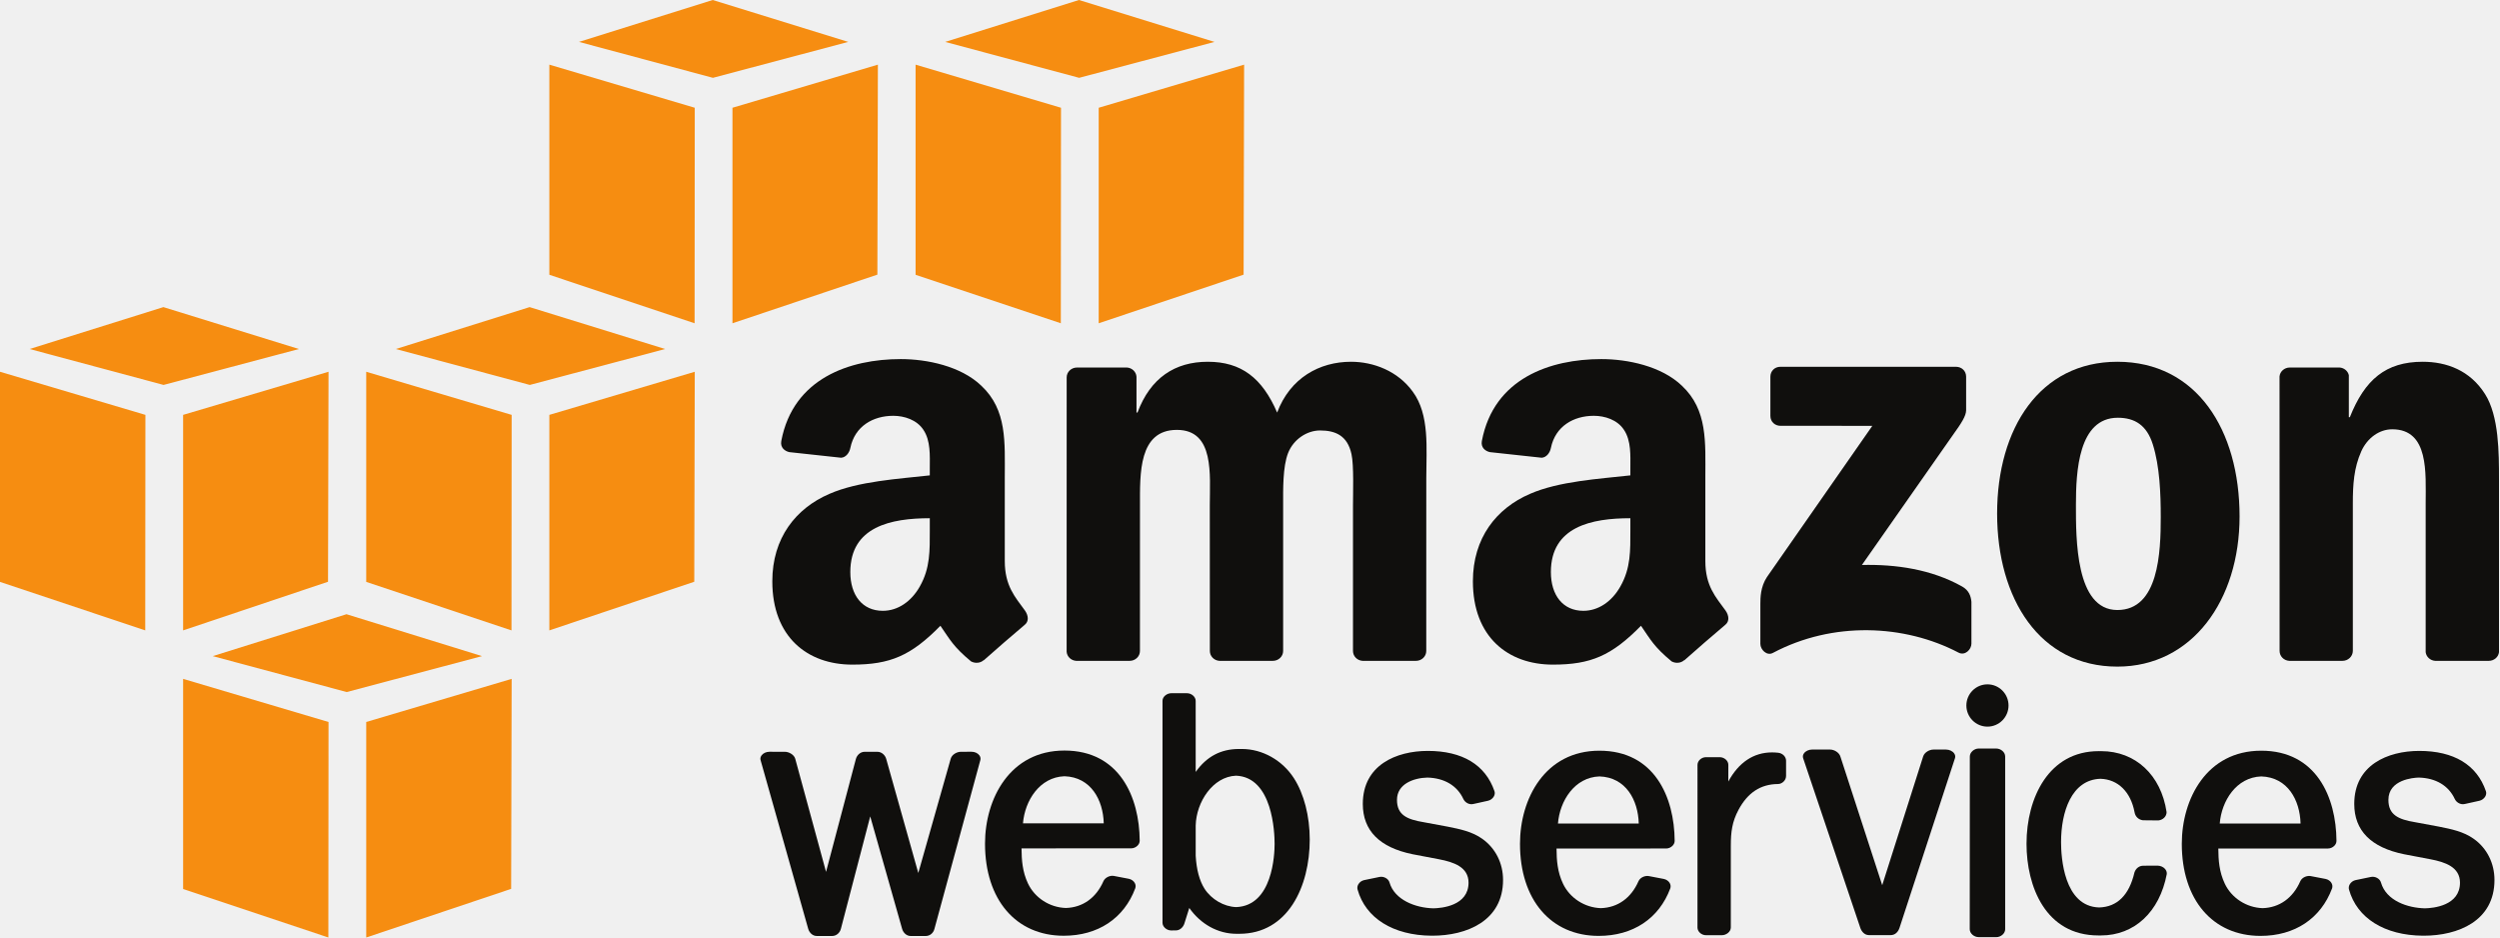
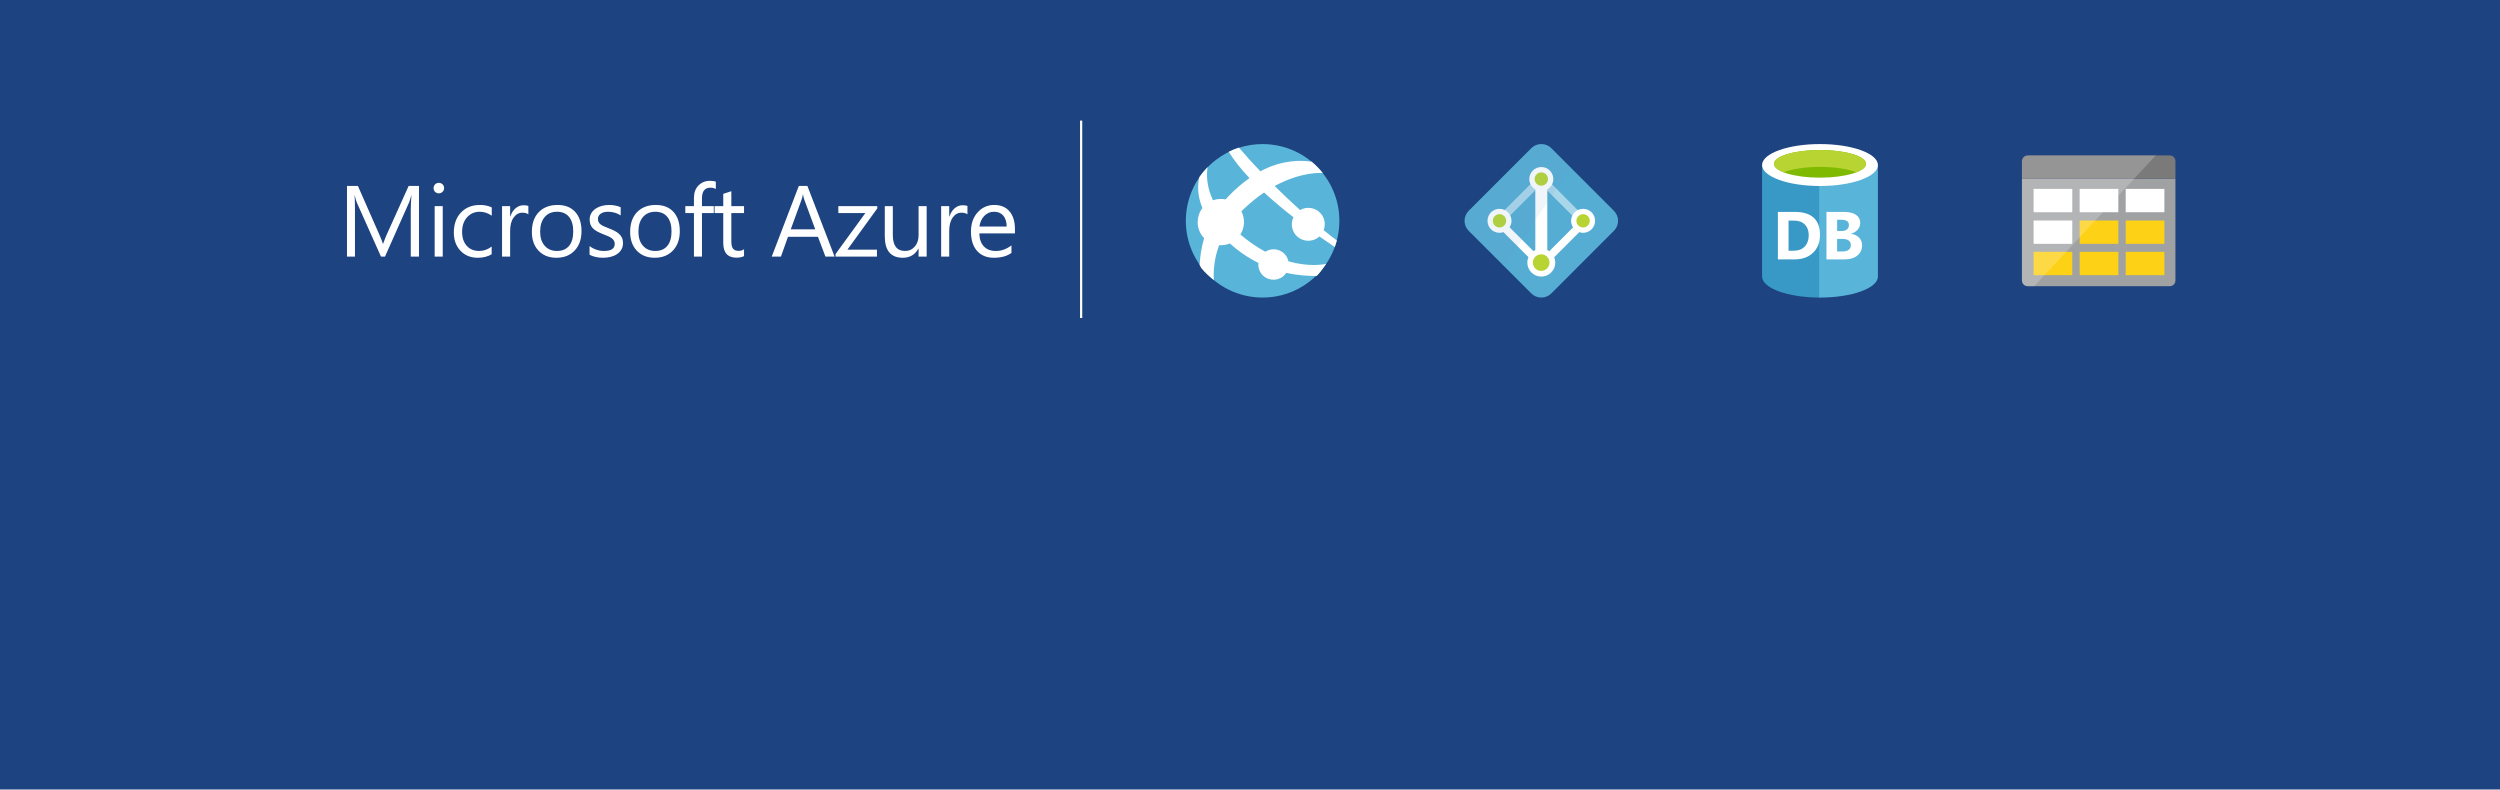
- <svg xmlns="http://www.w3.org/2000/svg" viewBox="0 0 580 217.5" height="217.5" width="580" xml:space="preserve" version="1.1" id="svg2">
-   <defs id="defs6" />
-   <g transform="matrix(1.25,0,0,-1.25,0,217.5)" id="g10">
-     <g transform="scale(0.1,0.1)" id="g12">
-       <path id="path14" style="fill:#f68d11;fill-opacity:1;fill-rule:nonzero;stroke:none" d="m 1289.67,1140 -269.67,90 0,390 270,-80 -0.33,-400" />
-       <path id="path16" style="fill:#f68d11;fill-opacity:1;fill-rule:nonzero;stroke:none" d="m 1360,1540 270,80 -0.94,-389.73 L 1360,1140 l 0,400" />
-       <path id="path18" style="fill:#f68d11;fill-opacity:1;fill-rule:nonzero;stroke:none" d="M 1575,1662.23 1323.36,1740 1075,1662.23 l 248.72,-66.67 251.28,66.67" />
-       <path id="path20" style="fill:#f68d11;fill-opacity:1;fill-rule:nonzero;stroke:none" d="m 1969.67,1140 -269.67,90 0,390 270,-80 -0.33,-400" />
-       <path id="path22" style="fill:#f68d11;fill-opacity:1;fill-rule:nonzero;stroke:none" d="m 2040,1540 270,80 -0.94,-389.73 L 2040,1140 l 0,400" />
-       <path id="path24" style="fill:#f68d11;fill-opacity:1;fill-rule:nonzero;stroke:none" d="M 2255,1662.23 2003.36,1740 1755,1662.23 l 248.72,-66.67 251.28,66.67" />
-       <path id="path26" style="fill:#f68d11;fill-opacity:1;fill-rule:nonzero;stroke:none" d="M 270,970 0,1050 0,660 269.672,570 270,970" />
-       <path id="path28" style="fill:#f68d11;fill-opacity:1;fill-rule:nonzero;stroke:none" d="M 340,970 610,1050 609.063,660.262 340,570 l 0,400" />
-       <path id="path30" style="fill:#f68d11;fill-opacity:1;fill-rule:nonzero;stroke:none" d="M 555,1092.23 303.359,1170 55,1092.23 303.723,1025.56 555,1092.23" />
-       <path id="path32" style="fill:#f68d11;fill-opacity:1;fill-rule:nonzero;stroke:none" d="M 949.672,570 680,660 l 0,390 270,-80 -0.328,-400" />
-       <path id="path34" style="fill:#f68d11;fill-opacity:1;fill-rule:nonzero;stroke:none" d="m 1020,970 270,80 -0.94,-389.738 L 1020,570 l 0,400" />
-       <path id="path36" style="fill:#f68d11;fill-opacity:1;fill-rule:nonzero;stroke:none" d="M 1235,1092.23 983.359,1170 735,1092.23 983.723,1025.56 1235,1092.23" />
-       <path id="path38" style="fill:#f68d11;fill-opacity:1;fill-rule:nonzero;stroke:none" d="M 609.672,0 340,90 340,480 610,400 609.672,0" />
-       <path id="path40" style="fill:#f68d11;fill-opacity:1;fill-rule:nonzero;stroke:none" d="M 680,400 950,480 949.063,90.262 680,0 l 0,400" />
-       <path id="path42" style="fill:#f68d11;fill-opacity:1;fill-rule:nonzero;stroke:none" d="M 895,522.23 643.359,600 395,522.23 643.723,455.559 895,522.23" />
-       <path id="path44" style="fill:#100f0d;fill-opacity:1;fill-rule:nonzero;stroke:none" d="m 1803.9,344.75 -19.84,-0.07 c -7.28,0 -16.56,-4.918 -18.84,-12.891 l -60.19,-212.051 -59.53,211.59 c -1.79,6.633 -8.04,13.352 -16.54,13.352 l -23.49,0 c -8.46,0 -14.63,-6.809 -16.34,-13.489 l -55.38,-209.39 -57.22,210.039 c -2.26,7.68 -11.77,12.84 -19.23,12.84 l -28.55,0.05 c -6.1,0 -11.77,-2.621 -14.81,-6.839 -2.06,-2.86 -2.63,-6.102 -1.68,-8.922 l 88.4,-312.957 c 1.95,-6.582 7.65,-13.211 15.99,-13.211 l 28.39,0 c 7.67,0 14.39,5.59 16.33,13.52 l 54.41,208.469 59.21,-208.707 c 1.78,-6.391 7.51,-13.281 15.89,-13.281 l 27.93,0 c 7.77,0 14.31,5.398 16.23,13.309 l 85.09,312.731 c 1,3.012 0.42,6.359 -1.61,9.18 -2.99,4.152 -8.59,6.73 -14.62,6.73" />
-       <path id="path46" style="fill:#100f0d;fill-opacity:1;fill-rule:nonzero;stroke:none" d="m 2049.38,211.879 -149.98,0 c 3.45,42.09 30.78,85.73 77.08,87.41 49.27,-1.609 71.81,-44.25 72.9,-87.41 z m -73.01,135.109 c -101.31,0 -147.45,-89.566 -147.45,-172.777 0,-103.852 57.36,-170.949 146.13,-170.949 63.53,0 111.96,32.098 132.88,88.18 1.12,3.207 0.77,6.688 -0.98,9.809 -2.13,3.789 -6.17,6.648 -10.95,7.699 l -28.12,5.379 c -7.55,1.184 -16.2,-3.289 -19.06,-9.777 -13.66,-31.16 -38.56,-48.84 -69.81,-49.762 -30.07,0.93 -57.68,18.793 -70.33,45.481 -10.28,21.8 -11.8,43.289 -11.97,65.14 l 203.61,0.07 c 4.27,0 8.69,1.879 11.81,5.04 2.61,2.621 4.03,5.878 4,9.14 -0.5,80.899 -37.47,167.328 -139.76,167.328" />
-       <path id="path48" style="fill:#100f0d;fill-opacity:1;fill-rule:nonzero;stroke:none" d="m 2366.62,173.711 c 0,-19.16 -3.47,-114.832 -71.44,-117.281 -22.78,0.871 -45.8,14.262 -58.66,34.059 -9.47,14.973 -15,35.672 -16.42,61.282 l 0,56.289 c 1.11,43.121 31.46,90.441 74.86,92.273 68.2,-2.691 71.66,-105.941 71.66,-126.621 z m -60.78,176.18 -5.39,0 c -33.63,0 -60.06,-13.969 -80.35,-42.602 l -0.03,131.93 c 0,7.41 -7.65,14.16 -16.1,14.16 l -29.28,0 c -7.65,0 -16.21,-6.059 -16.23,-14.16 l 0,-411.84 c 0.03,-7.481 7.68,-14.277 16.12,-14.277 l 8.6,0.047 c 8.12,0 13.9,6.543 15.85,12.621 l 9.16,29.07 c 21.28,-30.219 53.33,-47.969 87.63,-47.969 l 5.25,0 c 90.35,0 130.79,87.879 130.79,174.969 0,43.351 -10.69,84.801 -29.32,113.719 -21.53,33.511 -58.59,54.332 -96.7,54.332" />
-       <path id="path50" style="fill:#100f0d;fill-opacity:1;fill-rule:nonzero;stroke:none" d="m 2752.47,182.98 c -19.04,13.68 -41.93,18.25 -64.86,22.829 l -43.97,8.152 c -31.55,5.187 -49.81,13.648 -49.81,41.488 0,29.43 30.5,40.68 56.36,41.379 31.58,-0.797 55.33,-14.887 66.86,-39.668 2.74,-5.84 8.81,-9.769 15.12,-9.769 1.08,0 2.18,0.121 3.22,0.347 l 27.44,6.063 c 4.48,0.988 8.66,4.058 10.9,8.051 1.79,3.168 2.18,6.628 1.11,9.718 -16.79,48.91 -59.42,74.758 -123.91,74.758 -58.27,-0.129 -120.54,-26.039 -120.54,-98.406 0,-49.461 31.08,-80.871 92.44,-93.371 l 49.22,-9.379 c 27.02,-5.172 54.65,-14.371 54.65,-43.383 0,-42.949 -49.98,-47.328 -65.09,-47.641 -33.9,0.731 -72.28,15.852 -81.6,47.872 -1.87,7.039 -10.73,12.019 -18.5,10.402 l -28.7,-5.922 c -4.32,-0.91 -8.27,-3.719 -10.57,-7.512 -1.93,-3.16 -2.48,-6.699 -1.59,-9.93 14.81,-53.129 66.1,-85.168 137.2,-85.707 l 1.58,-0.012 c 63.5,0 131.35,27.191 131.35,103.469 0,31.05 -13.97,58.812 -38.31,76.171" />
-       <path id="path52" style="fill:#100f0d;fill-opacity:1;fill-rule:nonzero;stroke:none" d="m 3042.75,211.57 -150.02,0 c 3.43,42.129 30.76,85.789 77.06,87.391 49.25,-1.563 71.82,-44.199 72.96,-87.391 z m -73.04,135.129 c -101.33,0 -147.48,-89.57 -147.48,-172.777 0,-103.844 57.37,-170.934 146.15,-170.934 63.54,0 111.97,32.102 132.91,88.172 1.11,3.211 0.76,6.699 -1,9.828 -2.13,3.793 -6.18,6.653 -10.95,7.684 l -28.16,5.379 c -6.59,1.07 -15.78,-2.34 -19.02,-9.789 -13.67,-31.141 -38.58,-48.821 -69.8,-49.782 -30.1,0.961 -57.7,18.82 -70.3,45.5 -10.3,21.75 -11.83,43.258 -11.98,65.16 l 203.59,0.05 c 4.24,0 8.63,1.868 11.75,5.008 2.62,2.633 4.04,5.891 4.01,9.172 -0.47,80.891 -37.41,167.328 -139.72,167.328" />
-       <path id="path54" style="fill:#100f0d;fill-opacity:1;fill-rule:nonzero;stroke:none" d="m 3301.69,342.891 c -3.97,0.437 -7.79,0.648 -11.5,0.648 -34.17,0 -61.92,-18.578 -81.18,-54.07 l 0.07,31.082 c -0.03,7.527 -7.54,14.14 -16.07,14.14 l -25.43,0 c -8.34,0 -15.7,-6.64 -15.76,-14.261 L 3151.78,18.5 c 0,-7.578 7.36,-14.23 15.76,-14.23 l 29.67,0.012 c 7.72,0 16.41,6.059 16.48,14.219 l 0.02,152.219 c 0,25.101 2.34,44.011 14.33,66.383 17.13,31.867 41.05,47.5 73.13,47.75 8.04,0.058 15.1,7.078 15.1,15.027 l 0,28.242 c 0,7.391 -6.41,13.879 -14.58,14.77" />
-       <path id="path56" style="fill:#100f0d;fill-opacity:1;fill-rule:nonzero;stroke:none" d="m 3613.2,348.82 -23.43,-0.011 c -7.34,0 -16.75,-5.27 -19.03,-13 L 3494.79,97.102 3417.23,335.57 c -2.29,7.918 -11.72,13.239 -19.1,13.239 l -33.46,0.031 c -6.14,0 -12.08,-2.738 -15.12,-6.969 -2.04,-2.832 -2.6,-6.043 -1.59,-9.039 L 3454.11,17.941 c 2.04,-6.231 7.45,-13.512 16.01,-13.512 l 40.49,0 c 7.43,0 13.52,5.059 16.31,13.539 L 3629.88,332.73 c 1.03,2.989 0.48,6.211 -1.55,9.051 -3.06,4.27 -8.99,7.039 -15.13,7.039" />
-       <path id="path58" style="fill:#100f0d;fill-opacity:1;fill-rule:nonzero;stroke:none" d="m 3690.18,469.859 c -21.58,0 -39.13,-17.597 -39.13,-39.25 0,-21.648 17.55,-39.238 39.13,-39.238 21.59,0 39.16,17.59 39.16,39.238 0,21.653 -17.57,39.25 -39.16,39.25" />
-       <path id="path60" style="fill:#100f0d;fill-opacity:1;fill-rule:nonzero;stroke:none" d="m 3706.29,350.738 -32.13,0.032 c -8.74,0 -16.7,-7.071 -16.7,-14.821 L 3657.3,15.359 c 0,-3.879 2,-7.73 5.46,-10.59 3.17,-2.598 7.22,-4.098 11.29,-4.098 l 32.36,-0.051 0.02,0 c 8.87,0.078 16.66,6.957 16.66,14.719 l 0,320.609 c 0,7.879 -7.86,14.789 -16.8,14.789" />
-       <path id="path62" style="fill:#100f0d;fill-opacity:1;fill-rule:nonzero;stroke:none" d="m 4006.56,133.34 -26.83,-0.102 c -7.49,0 -13.77,-4.5 -16.56,-12.316 -9.8,-42.281 -32,-64.192 -65.66,-65.16 -65.56,1.949 -70.65,93.328 -70.65,121.289 0,55.758 19.31,115.929 73.22,117.519 32.54,-1 56.21,-24.332 63.31,-62.351 1.34,-7.758 7.3,-13.629 15.44,-14.649 l 28.71,-0.281 c 8.58,0.93 15.31,7.422 15.25,15.473 -10.16,68.707 -57.77,113.117 -121.4,113.117 l -2.2,-0.059 -2.49,0.059 c -92.54,0 -133.97,-86.367 -133.97,-171.957 0,-78.473 34.93,-170.102 133.45,-170.102 l 4.72,0 c 62.04,0 108.87,43.488 122.28,114 0.3,3.36 -0.86,6.719 -3.24,9.45 -3.08,3.539 -7.99,5.808 -13.38,6.07" />
-       <path id="path64" style="fill:#100f0d;fill-opacity:1;fill-rule:nonzero;stroke:none" d="m 4271.54,211.57 -150.04,0 c 3.43,42.141 30.77,85.789 77.1,87.391 49.26,-1.563 71.82,-44.199 72.94,-87.391 z m -73.04,135.129 c -101.32,0 -147.46,-89.57 -147.46,-172.777 0,-103.844 57.37,-170.934 146.15,-170.934 63.51,0 111.92,32.082 132.88,88.16 1.09,3.231 0.73,6.731 -1.02,9.84 -2.16,3.821 -6.09,6.614 -10.94,7.684 l -28.12,5.379 c -6.62,1.07 -15.78,-2.34 -19.02,-9.789 -13.71,-31.141 -38.63,-48.821 -69.84,-49.793 -30.09,0.973 -57.68,18.832 -70.28,45.512 -10.31,21.782 -11.84,43.289 -12,65.16 l 203.61,0.031 c 4.28,0 8.7,1.887 11.83,5.058 2.6,2.649 4,5.911 3.95,9.141 -0.47,80.891 -37.42,167.328 -139.74,167.328" />
-       <path id="path66" style="fill:#100f0d;fill-opacity:1;fill-rule:nonzero;stroke:none" d="m 4593.31,182.98 c -19.07,13.692 -41.99,18.258 -64.88,22.829 l -43.97,8.152 c -31.52,5.187 -49.77,13.648 -49.77,41.488 0,37.961 47.11,41.133 56.3,41.379 31.61,-0.797 55.36,-14.887 66.87,-39.68 2.76,-5.839 8.85,-9.757 15.17,-9.757 1.09,0 2.18,0.121 3.24,0.347 l 27.42,6.063 c 4.48,0.988 8.65,4.07 10.89,8.058 1.78,3.172 2.17,6.621 1.1,9.711 -16.77,48.91 -59.41,74.758 -123.93,74.758 -58.25,-0.129 -120.5,-26.039 -120.5,-98.406 0,-49.473 31.07,-80.883 92.42,-93.371 l 49.24,-9.379 c 27.02,-5.172 54.65,-14.371 54.65,-43.383 0,-42.949 -49.98,-47.328 -65.09,-47.641 -31.43,0.672 -71.66,13.652 -81.59,47.832 -1.82,7.079 -10.67,12.051 -18.58,10.442 l -28.65,-5.922 c -4.34,-0.922 -8.3,-3.75 -10.6,-7.551 -1.91,-3.168 -2.46,-6.68 -1.56,-9.891 14.77,-53.129 66.05,-85.168 137.16,-85.707 l 1.58,-0.012 c 63.51,0 131.37,27.191 131.37,103.469 0,31.07 -13.96,58.839 -38.29,76.171" />
-       <path id="path68" style="fill:#100f0d;fill-opacity:1;fill-rule:evenodd;stroke:none" d="m 3287.15,967.98 0,72.8 c 0.04,11.04 8.42,18.45 18.48,18.44 l 326.15,0.01 c 10.41,0 18.81,-7.59 18.81,-18.37 l 0,-62.43 c -0.1,-10.45 -8.93,-24.114 -24.57,-45.813 L 3457.09,691.41 c 62.68,1.488 129.04,-7.898 186,-39.922 12.87,-7.218 16.29,-17.929 17.34,-28.386 l 0,-77.68 c 0,-10.711 -11.72,-23.09 -24.02,-16.641 -100.39,52.598 -233.62,58.34 -344.65,-0.609 -11.33,-6.051 -23.21,6.137 -23.21,16.848 l 0,73.812 c 0,11.777 0.24,32.008 12.13,50.027 l 195.75,280.782 -170.41,0.039 c -10.43,0 -18.77,7.422 -18.87,18.3" />
-       <path id="path70" style="fill:#100f0d;fill-opacity:1;fill-rule:evenodd;stroke:none" d="m 2097.45,513.461 -99.25,0 c -9.43,0.617 -16.98,7.73 -17.73,16.801 l 0.07,509.278 c 0,10.19 8.58,18.33 19.14,18.33 l 92.41,0.05 c 9.68,-0.54 17.42,-7.84 18.08,-17.1 l 0,-66.543 1.84,0 c 24.06,64.333 69.45,94.293 130.57,94.293 62.05,0 100.96,-29.96 128.75,-94.293 24.1,64.333 78.73,94.293 137.13,94.293 41.68,0 87.01,-17.12 114.8,-55.68 31.49,-42.89 25,-105.007 25,-159.687 l -0.06,-321.394 c 0,-10.161 -8.57,-18.348 -19.12,-18.348 l -99.1,0 c -9.98,0.617 -17.83,8.578 -17.83,18.301 l 0,270.008 c 0,21.421 1.83,75.027 -2.79,95.371 -7.43,34.324 -29.67,43.914 -58.34,43.914 -24.11,0 -49.13,-16.075 -59.32,-41.739 -10.18,-25.761 -9.24,-68.625 -9.24,-97.546 l 0,-269.961 c 0,-10.161 -8.57,-18.348 -19.14,-18.348 l -99.12,0 c -9.93,0.617 -17.8,8.578 -17.8,18.301 l -0.13,270.008 c 0,56.804 9.29,140.359 -61.09,140.359 -71.32,0 -68.54,-81.426 -68.54,-140.359 l -0.06,-269.961 c 0.04,-10.161 -8.54,-18.348 -19.13,-18.348" />
-       <path id="path72" style="fill:#100f0d;fill-opacity:1;fill-rule:evenodd;stroke:none" d="m 3932.29,964.656 c -73.21,0 -77.82,-99.656 -77.82,-161.836 0,-62.144 -0.92,-195.019 76.92,-195.019 76.89,0 80.58,107.168 80.58,172.531 0,42.859 -1.83,94.285 -14.8,135.012 -11.15,35.379 -33.36,49.312 -64.88,49.312 z m -0.9,103.914 c 147.26,0 226.93,-126.441 226.93,-287.132 0,-155.426 -88.03,-278.676 -226.93,-278.676 -144.51,0 -223.26,126.476 -223.26,284.008 0,158.601 79.64,281.8 223.26,281.8" />
-       <path id="path74" style="fill:#100f0d;fill-opacity:1;fill-rule:evenodd;stroke:none" d="m 4349.32,513.461 -98.87,0 c -9.96,0.617 -17.81,8.578 -17.81,18.301 l -0.14,509.508 c 0.82,9.28 9.06,16.6 19.02,16.6 l 92.07,0.05 c 8.68,-0.48 15.8,-6.38 17.62,-14.27 l 0,-77.927 1.88,0 c 27.75,69.667 66.68,102.847 135.19,102.847 44.47,0 88.03,-16.03 115.8,-59.98 C 4640,967.883 4640,899.316 4640,850.012 l 0,-320.492 c -1.11,-9.032 -9.16,-16.059 -18.96,-16.059 l -99.52,0 c -9.18,0.598 -16.56,7.379 -17.67,16.059 l 0,276.535 c 0,55.722 6.5,137.187 -62.07,137.187 -24.07,0 -46.27,-16.113 -57.4,-40.73 -13.91,-31.067 -15.75,-62.141 -15.75,-96.457 l 0,-274.246 c -0.17,-10.161 -8.75,-18.348 -19.31,-18.348" />
-       <path id="path76" style="fill:#100f0d;fill-opacity:1;fill-rule:evenodd;stroke:none" d="m 3127.19,514.75 c -6.58,-5.871 -16,-6.262 -23.42,-2.309 -32.95,27.391 -38.87,40.09 -56.88,66.141 -54.47,-55.48 -93.04,-72.121 -163.57,-72.121 -83.57,0 -148.53,51.559 -148.53,154.66 0,80.527 43.61,135.305 105.8,162.172 53.84,23.633 129.04,27.937 186.58,34.402 l 0,12.871 c 0,23.614 1.85,51.551 -12.09,71.946 -12.03,18.258 -35.24,25.758 -55.69,25.758 -37.85,0 -71.48,-19.403 -79.76,-59.598 -1.68,-8.926 -8.24,-17.793 -17.23,-18.223 l -96.15,10.418 c -8.14,1.828 -17.15,8.321 -14.8,20.715 22.1,116.698 127.46,151.958 221.89,151.958 48.24,0 111.39,-12.88 149.45,-49.39 48.25,-45.127 43.6,-105.263 43.6,-170.783 l 0,-154.586 c 0,-46.5 19.33,-66.91 37.5,-91.972 6.29,-9.039 7.71,-19.75 -0.37,-26.379 -20.26,-16.981 -56.27,-48.231 -76.06,-65.899 l -0.27,0.219 z m -100.02,241.961 c 0,-38.672 0.92,-70.922 -18.58,-105.262 -15.78,-27.949 -40.86,-45.117 -68.71,-45.117 -38.02,0 -60.29,28.988 -60.29,71.969 0,84.492 75.82,99.875 147.58,99.875 l 0,-21.465" />
-       <path id="path78" style="fill:#100f0d;fill-opacity:1;fill-rule:evenodd;stroke:none" d="m 1826.45,514.75 c -6.56,-5.871 -16.05,-6.262 -23.47,-2.309 -32.95,27.391 -38.85,40.09 -56.88,66.141 -54.44,-55.48 -93.03,-72.121 -163.6,-72.121 -83.54,0 -148.52,51.559 -148.52,154.66 0,80.527 43.65,135.305 105.84,162.172 53.85,23.633 129.04,27.937 186.58,34.402 l 0,12.871 c 0,23.614 1.87,51.551 -12.07,71.946 -12.06,18.258 -35.29,25.758 -55.68,25.758 -37.85,0 -71.52,-19.403 -79.77,-59.598 -1.72,-8.926 -8.25,-17.793 -17.23,-18.223 l -96.19,10.418 c -8.12,1.828 -17.14,8.321 -14.81,20.715 22.1,116.698 127.47,151.958 221.89,151.958 48.3,0 111.4,-12.88 149.47,-49.39 48.27,-45.127 43.61,-105.263 43.61,-170.783 l 0,-154.586 c 0,-46.5 19.34,-66.91 37.46,-91.972 6.32,-9.039 7.75,-19.75 -0.31,-26.379 -20.28,-16.981 -56.31,-48.231 -76.09,-65.899 l -0.23,0.219 z M 1726.4,756.711 c 0,-38.672 0.91,-70.922 -18.55,-105.262 -15.77,-27.949 -40.87,-45.117 -68.68,-45.117 -38.1,0 -60.36,28.988 -60.36,71.969 0,84.492 75.8,99.875 147.59,99.875 l 0,-21.465" />
-     </g>
-   </g>
+ <svg xmlns="http://www.w3.org/2000/svg" viewBox="0 0 1140 360" enable-background="new 0 0 1140 360">
+   <path fill="#1D4380" d="M0 0h1140v360h-1140v-360z" />
+   <path fill="#fff" d="M191.061 117h-3.751v-21.607c0-1.707.104-3.796.314-6.267h-.09c-.359 1.453-.682 2.493-.966 3.122l-11.005 24.752h-1.842l-10.983-24.572c-.314-.719-.637-1.819-.966-3.302h-.09c.12 1.288.18 3.392.18 6.312v21.562h-3.639v-32.209h4.986l9.883 22.461c.764 1.722 1.258 3.01 1.482 3.863h.135c.644-1.767 1.16-3.084 1.55-3.953l10.085-22.371h4.717v32.209zm9.032-28.84c-.659 0-1.221-.225-1.685-.674-.464-.449-.696-1.018-.696-1.707 0-.688.232-1.261.696-1.718.464-.457 1.025-.685 1.685-.685.674 0 1.247.229 1.718.685.472.457.708 1.03.708 1.718 0 .659-.236 1.221-.708 1.685-.472.464-1.044.696-1.718.696zm1.797 28.84h-3.684v-23h3.684v23zm22.307-1.056c-1.767 1.063-3.863 1.595-6.289 1.595-3.279 0-5.926-1.067-7.94-3.201-2.014-2.134-3.021-4.9-3.021-8.299 0-3.788 1.085-6.832 3.257-9.13 2.171-2.298 5.068-3.448 8.692-3.448 2.021 0 3.803.375 5.346 1.123v3.773c-1.707-1.198-3.534-1.797-5.48-1.797-2.351 0-4.279.842-5.784 2.527s-2.257 3.897-2.257 6.637c0 2.695.708 4.822 2.123 6.379 1.415 1.558 3.313 2.336 5.694 2.336 2.006 0 3.893-.666 5.66-1.999v3.504zm16.736-18.215c-.644-.494-1.572-.741-2.785-.741-1.572 0-2.886.741-3.942 2.224s-1.583 3.504-1.583 6.064v11.724h-3.684v-23h3.684v4.739h.09c.524-1.617 1.325-2.878 2.403-3.785 1.078-.906 2.283-1.359 3.616-1.359.958 0 1.692.105 2.201.314v3.82zm12.783 19.81c-3.399 0-6.113-1.074-8.142-3.223-2.029-2.148-3.043-4.998-3.043-8.546 0-3.863 1.056-6.88 3.167-9.052 2.111-2.171 4.964-3.257 8.558-3.257 3.429 0 6.105 1.056 8.03 3.167 1.924 2.111 2.886 5.039 2.886 8.782 0 3.669-1.037 6.607-3.111 8.816-2.075 2.209-4.856 3.313-8.345 3.313zm.27-20.978c-2.366 0-4.238.805-5.615 2.415-1.378 1.61-2.066 3.83-2.066 6.66 0 2.726.696 4.874 2.089 6.446s3.257 2.358 5.593 2.358c2.381 0 4.211-.771 5.492-2.313 1.28-1.542 1.92-3.736 1.92-6.581 0-2.875-.64-5.091-1.92-6.648-1.282-1.559-3.112-2.337-5.493-2.337zm14.849 19.608v-3.953c2.006 1.482 4.215 2.224 6.626 2.224 3.234 0 4.852-1.078 4.852-3.234 0-.614-.139-1.134-.416-1.561-.277-.427-.651-.805-1.123-1.134-.472-.329-1.026-.625-1.662-.887-.637-.262-1.322-.535-2.055-.82-1.019-.404-1.913-.812-2.684-1.224-.771-.412-1.415-.876-1.932-1.393s-.906-1.104-1.168-1.763c-.262-.659-.393-1.43-.393-2.313 0-1.078.247-2.033.741-2.864s1.153-1.527 1.977-2.089c.823-.562 1.763-.984 2.819-1.269 1.056-.284 2.145-.427 3.268-.427 1.991 0 3.773.345 5.346 1.033v3.729c-1.692-1.108-3.639-1.662-5.84-1.662-.689 0-1.311.079-1.864.236-.554.157-1.03.378-1.426.663-.397.285-.704.625-.921 1.022-.217.397-.326.835-.326 1.314 0 .599.108 1.101.326 1.505.217.404.535.764.955 1.078.419.314.928.599 1.527.854.599.255 1.28.532 2.044.831 1.018.39 1.932.79 2.74 1.202.809.412 1.497.876 2.066 1.393.569.517 1.007 1.112 1.314 1.786.307.674.46 1.475.46 2.403 0 1.138-.251 2.126-.752 2.965-.502.839-1.172 1.535-2.01 2.089-.839.554-1.805.966-2.897 1.235-1.093.27-2.239.404-3.437.404-2.366-.003-4.418-.46-6.155-1.373zm29.697 1.37c-3.399 0-6.113-1.074-8.142-3.223-2.029-2.148-3.043-4.998-3.043-8.546 0-3.863 1.056-6.88 3.167-9.052 2.111-2.171 4.964-3.257 8.558-3.257 3.429 0 6.105 1.056 8.03 3.167 1.924 2.111 2.886 5.039 2.886 8.782 0 3.669-1.037 6.607-3.111 8.816-2.075 2.209-4.856 3.313-8.345 3.313zm.27-20.978c-2.366 0-4.238.805-5.615 2.415-1.378 1.61-2.066 3.83-2.066 6.66 0 2.726.696 4.874 2.089 6.446s3.257 2.358 5.593 2.358c2.381 0 4.211-.771 5.492-2.313 1.28-1.542 1.92-3.736 1.92-6.581 0-2.875-.64-5.091-1.92-6.648-1.282-1.559-3.112-2.337-5.493-2.337zm27.607-10.377c-.719-.404-1.535-.606-2.448-.606-2.576 0-3.863 1.625-3.863 4.874v3.548h5.391v3.145h-5.391v19.855h-3.661v-19.855h-3.931v-3.145h3.931v-3.729c0-2.411.696-4.316 2.089-5.716 1.393-1.4 3.129-2.1 5.211-2.1 1.123 0 2.014.135 2.673.404v3.325zm12.873 30.591c-.869.479-2.014.719-3.437.719-4.028 0-6.042-2.246-6.042-6.738v-13.611h-3.953v-3.145h3.953v-5.615l3.684-1.19v6.805h5.795v3.145h-5.795v12.96c0 1.542.262 2.643.786 3.302.524.659 1.393.988 2.605.988.928 0 1.729-.254 2.403-.764v3.144zm41.29.225h-4.178l-3.414-9.029h-13.656l-3.212 9.029h-4.2l12.354-32.209h3.908l12.398 32.209zm-8.827-12.421l-5.054-13.724c-.165-.449-.33-1.168-.494-2.156h-.09c-.15.914-.322 1.632-.517 2.156l-5.009 13.724h11.164zm28.281-9.523l-13.611 18.8h13.477v3.144h-18.89v-1.146l13.611-18.71h-12.331v-3.144h17.744v1.056zm22.531 21.944h-3.684v-3.639h-.09c-1.527 2.785-3.894 4.178-7.098 4.178-5.48 0-8.221-3.264-8.221-9.793v-13.746h3.661v13.162c0 4.852 1.856 7.277 5.57 7.277 1.797 0 3.275-.663 4.436-1.988 1.16-1.325 1.741-3.058 1.741-5.2v-13.251h3.684v23zm18.601-19.271c-.644-.494-1.572-.741-2.785-.741-1.572 0-2.886.741-3.942 2.224s-1.583 3.504-1.583 6.064v11.724h-3.684v-23h3.684v4.739h.09c.524-1.617 1.325-2.878 2.403-3.785 1.078-.906 2.283-1.359 3.616-1.359.958 0 1.692.105 2.201.314v3.82zm21.655 8.692h-16.239c.06 2.561.749 4.537 2.066 5.93 1.317 1.393 3.129 2.089 5.436 2.089 2.59 0 4.971-.854 7.143-2.561v3.459c-2.021 1.468-4.694 2.201-8.019 2.201-3.25 0-5.803-1.044-7.659-3.133-1.857-2.089-2.785-5.027-2.785-8.816 0-3.579 1.014-6.495 3.043-8.749 2.029-2.253 4.548-3.38 7.558-3.38s5.338.974 6.985 2.92c1.647 1.947 2.471 4.649 2.471 8.108v1.932zm-3.773-3.122c-.015-2.126-.528-3.781-1.539-4.964-1.011-1.183-2.415-1.774-4.211-1.774-1.737 0-3.212.622-4.425 1.864-1.213 1.243-1.962 2.868-2.246 4.874h12.421zm34.46-48.299h-1v90h1v-90z" />
+   <path fill="#59B4D9" d="M597.026 128.479c-6.343 4.851-13.817 7.213-21.238 7.213-10.53 0-20.943-4.727-27.824-13.727-11.757-15.35-8.855-37.302 6.522-49.064 6.342-4.88 13.824-7.209 21.235-7.209 10.53 0 20.945 4.727 27.824 13.735 11.76 15.345 8.83 37.302-6.519 49.052" />
+   <path fill="#fff" d="M590.595 106.829c2.543 3.316 7.262 3.915 10.56 1.406.172-.132.305-.291.462-.433 3.373 2.376 5.716 3.945 7.036 4.844.391-1.012.661-1.984.938-2.999-1.395-1.038-3.281-2.49-6.007-4.699.895-2.352.612-5.097-1.022-7.241-2.337-3.025-6.478-3.793-9.712-1.928-3.565-3.198-7.482-6.864-11.613-10.968 12.834-6.902 21.951-5.891 21.951-5.891-1.522-1.941-3.228-3.641-5.049-5.177-5.412-.836-13.819-.742-23.425 4.367l-.003-.004h-.001c-3.201-3.351-6.459-6.943-9.778-10.799-1.588.508-3.139 1.137-4.638 1.886 2.449 4.008 5.744 8.05 9.457 11.993l.024.024c-3.096 2.165-6.544 5.059-9.724 8.423-.406.433-.797.868-1.179 1.304-1.9-.398-3.898-.281-5.765.395-3.17-6.84-2.915-12.335-2.414-15.168-1.376 1.442-2.662 2.959-3.77 4.575-.828 3.382-1.063 8.259 1.379 14.136-2.827 3.7-2.96 8.946-.007 12.817.246.321.51.619.783.903-1.29 4.393-1.867 8.63-2.044 12.268l.661 1.255c1.679 2.154 3.788 3.968 5.825 5.612-.252-3.851.02-9.53 2.4-15.924 1.643.125 3.313-.134 4.877-.793.896.788 1.834 1.585 2.836 2.396 3.435 2.719 6.861 4.835 10.201 6.502-.174 1.699.252 3.464 1.355 4.926 2.359 3.047 6.728 3.616 9.778 1.287.634-.486 1.136-1.073 1.552-1.703 5.446 1.213 10.204 1.427 13.731 1.427.541 0 3.048-3.411 4.485-5.526-2.148.449-8.518 1.325-17.223-1.176-.21-.977-.612-1.927-1.257-2.773-2.211-2.899-6.254-3.526-9.267-1.587-3.026-1.641-6.195-3.698-9.463-6.287-.66-.522-1.292-1.043-1.903-1.566 1.997-3.146 2.21-7.179.445-10.572.401-.4.794-.802 1.22-1.2 3.236-3.023 6.28-5.443 9.128-7.385l-.33-.326.335.318-.003.001c4.37 4.041 9.004 7.871 13.392 11.293-1.162 2.461-.98 5.459.786 7.767z" />
+   <path fill="#55ADD3" d="M702.836 135.691c-1.725 0-3.349-.672-4.565-1.893l-28.544-28.543c-1.203-1.203-1.891-2.864-1.891-4.565 0-1.7.689-3.363 1.891-4.564l28.544-28.543c1.219-1.221 2.841-1.893 4.565-1.893 1.723 0 3.346.672 4.565 1.893l28.54 28.543c1.222 1.215 1.893 2.838 1.893 4.564s-.671 3.349-1.894 4.568l-28.538 28.54c-1.219 1.221-2.843 1.893-4.566 1.893" />
+   <path fill="#fff" d="M721.894 95.221c-3.024 0-5.474 2.45-5.474 5.472 0 1.109.335 2.138.903 3l-10.841 10.841c-.288-.202-.598-.37-.918-.522v-27.658c1.634-.946 2.745-2.694 2.745-4.718 0-3.023-2.45-5.472-5.474-5.472-3.021 0-5.471 2.45-5.471 5.472 0 2.024 1.112 3.772 2.744 4.718v27.658c-.307.146-.608.302-.885.494l-10.854-10.854c.552-.854.879-1.866.879-2.958 0-3.023-2.45-5.472-5.471-5.472-3.024 0-5.474 2.45-5.474 5.472 0 3.023 2.45 5.472 5.474 5.472.627 0 1.221-.127 1.784-.322l11.41 11.41c-.328.767-.51 1.61-.51 2.496 0 3.518 2.853 6.371 6.371 6.371 3.52 0 6.371-2.853 6.371-6.371 0-.869-.176-1.697-.491-2.451l11.442-11.441c.549.185 1.126.308 1.737.308 3.021 0 5.471-2.45 5.471-5.472 0-3.023-2.448-5.473-5.468-5.473z" />
+   <rect x="711.244" y="77.211" transform="matrix(.707 -.707 .707 .707 144.067 531.108)" opacity=".5" fill="#fff" enable-background="new" width="3.532" height="28.946" />
+   <rect x="678.208" y="89.936" transform="matrix(.707 -.707 .707 .707 138.038 516.659)" opacity=".5" fill="#fff" enable-background="new" width="28.947" height="3.533" />
+   <path fill="#B8D432" d="M706.566 119.75c0 2.094-1.7 3.793-3.794 3.793-2.096 0-3.793-1.698-3.793-3.793s1.697-3.793 3.793-3.793c2.093 0 3.794 1.699 3.794 3.793" />
+   <path fill="#B8D432" d="M705.878 81.636c0 1.681-1.362 3.044-3.044 3.044-1.681 0-3.044-1.362-3.044-3.044s1.362-3.044 3.044-3.044 3.044 1.362 3.044 3.044" />
+   <path fill="#B8D432" d="M686.823 100.692c0 1.681-1.365 3.044-3.044 3.044-1.681 0-3.044-1.362-3.044-3.044s1.362-3.044 3.044-3.044c1.679.001 3.044 1.363 3.044 3.044" />
+   <path fill="#B8D432" d="M724.937 100.692c0 1.681-1.365 3.044-3.045 3.044s-3.044-1.362-3.044-3.044 1.364-3.044 3.044-3.044c1.68.001 3.045 1.363 3.045 3.044" />
+   <path opacity=".1" fill="#69c" enable-background="new" d="M707.401 67.584c-1.219-1.221-2.841-1.893-4.565-1.893-1.723 0-3.345.672-4.564 1.893l-28.544 28.543c-1.204 1.201-1.893 2.864-1.893 4.564 0 1.701.689 3.364 1.893 4.565l16.16 16.161 30.4-44.948-8.887-8.885z" />
+   <path fill="#3999C6" d="M803.512 75.254v50.873c0 5.282 11.823 9.564 26.405 9.564v-60.437h-26.405z" />
+   <path fill="#59B4D9" d="M829.555 135.69h.362c14.582 0 26.405-4.28 26.405-9.563v-50.873h-26.767v60.436z" />
+   <path fill="#fff" d="M856.322 75.254c0 5.282-11.823 9.563-26.405 9.563s-26.405-4.281-26.405-9.563 11.823-9.563 26.405-9.563 26.405 4.282 26.405 9.563" />
+   <path fill="#7FBA00" d="M850.924 74.703c0 3.487-9.405 6.31-21.006 6.31s-21.008-2.823-21.008-6.31c0-3.485 9.406-6.31 21.008-6.31 11.601 0 21.006 2.825 21.006 6.31" />
+   <path fill="#B8D432" d="M846.523 78.559c2.75-1.066 4.402-2.402 4.402-3.853 0-3.487-9.405-6.311-21.008-6.311-11.601 0-21.007 2.825-21.007 6.311 0 1.451 1.653 2.787 4.402 3.853 3.84-1.491 9.842-2.453 16.604-2.453 6.765.001 12.764.963 16.607 2.453" />
+   <path fill="#fff" d="M846.983 116.504c-1.413 1.178-3.328 1.769-5.815 1.769h-8.298v-21.643h7.871c2.478 0 4.377.452 5.683 1.389 1.223.879 1.836 2.109 1.836 3.68 0 1.252-.447 2.317-1.358 3.254-.776.775-1.709 1.31-2.858 1.624v.051c1.543.19 2.802.778 3.74 1.765.878.937 1.33 2.086 1.33 3.415.005 1.979-.716 3.529-2.131 4.696m-20.223-1.275c-2.077 2.031-4.88 3.044-8.378 3.044h-7.661v-21.643h7.661c7.685 0 11.528 3.498 11.528 10.538 0 3.365-1.039 6.059-3.15 8.061" />
+   <path fill="#3999C6" d="M817.982 100.58h-2.401v13.741h2.429c2.134 0 3.788-.668 5.012-1.948 1.172-1.281 1.765-2.988 1.765-5.148 0-2.027-.593-3.625-1.738-4.808-1.201-1.223-2.882-1.837-5.067-1.837" />
+   <path fill="#59B4D9" d="M842.233 104.613c.586-.51.879-1.178.879-2.006 0-1.605-1.172-2.403-3.55-2.403h-1.834v5.128h2.16c.987 0 1.787-.247 2.345-.719" />
+   <path fill="#59B4D9" d="M843.035 109.703c-.642-.478-1.516-.747-2.644-.747h-2.667v5.708h2.641c1.123 0 2.027-.266 2.695-.8.613-.535.931-1.224.931-2.134.006-.854-.314-1.548-.956-2.027" />
+   <path fill="#A0A1A2" d="M922 127.851c0 1.4.98 2.66 2.66 2.66h64.68c1.4 0 2.66-.98 2.66-2.66v-46.34h-70v46.34z" />
+   <path fill="#7A7A7A" d="M989.34 70.871h-64.68c-1.68 0-2.66 1.26-2.66 2.66v7.98h70v-7.98c0-1.4-.98-2.66-2.66-2.66" />
+   <rect x="948.32" y="86.131" fill="#fff" width="17.64" height="10.64" />
+   <rect x="948.32" y="100.551" fill="#FCD116" width="17.64" height="10.64" />
+   <rect x="969.32" y="100.551" fill="#FCD116" width="17.64" height="10.64" />
+   <rect x="969.32" y="86.131" fill="#fff" width="17.64" height="10.64" />
+   <rect x="927.32" y="86.131" fill="#fff" width="17.64" height="10.64" />
+   <rect x="927.32" y="100.551" fill="#fff" width="17.64" height="10.64" />
+   <rect x="927.32" y="114.831" fill="#FCD116" width="17.64" height="10.64" />
+   <rect x="948.32" y="114.831" fill="#FCD116" width="17.64" height="10.64" />
+   <rect x="969.32" y="114.831" fill="#FCD116" width="17.64" height="10.64" />
+   <path opacity=".2" fill="#fff" enable-background="new" d="M924.66 70.871c-1.26 0-2.66 1.26-2.66 2.66v54.32c0 1.4 1.4 2.66 2.66 2.66h2.94l55.44-59.64h-58.38z" />
</svg>
